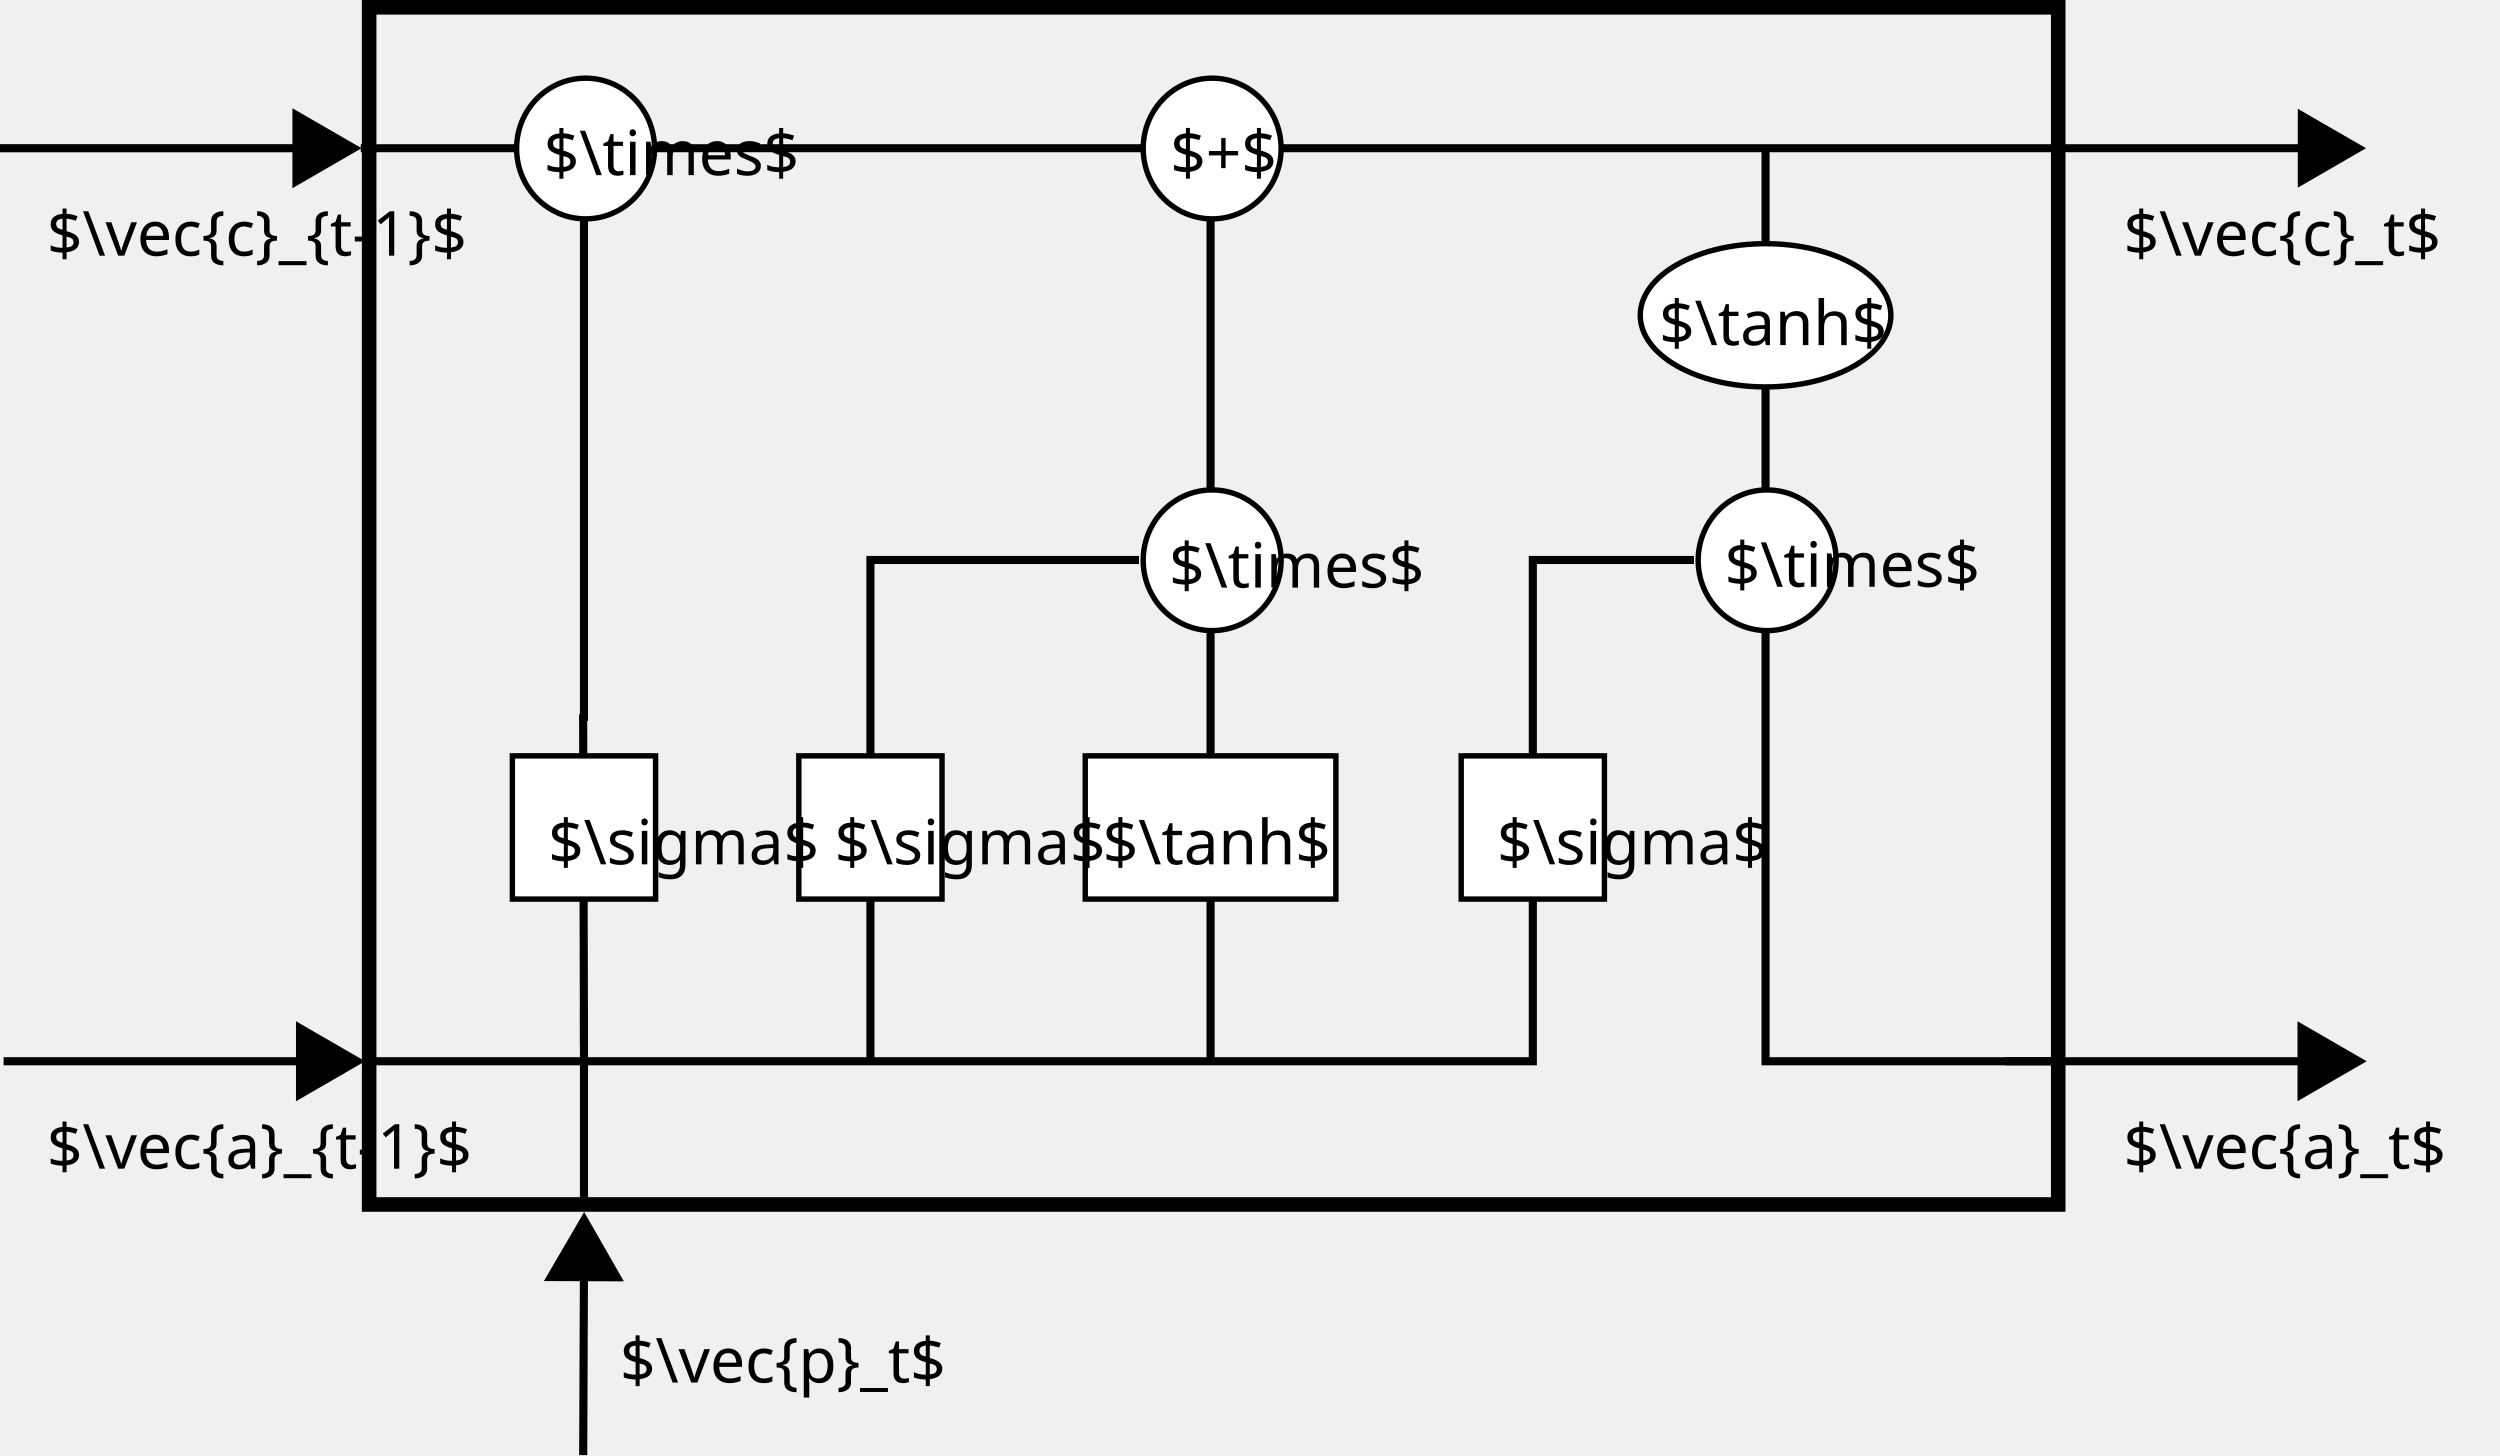
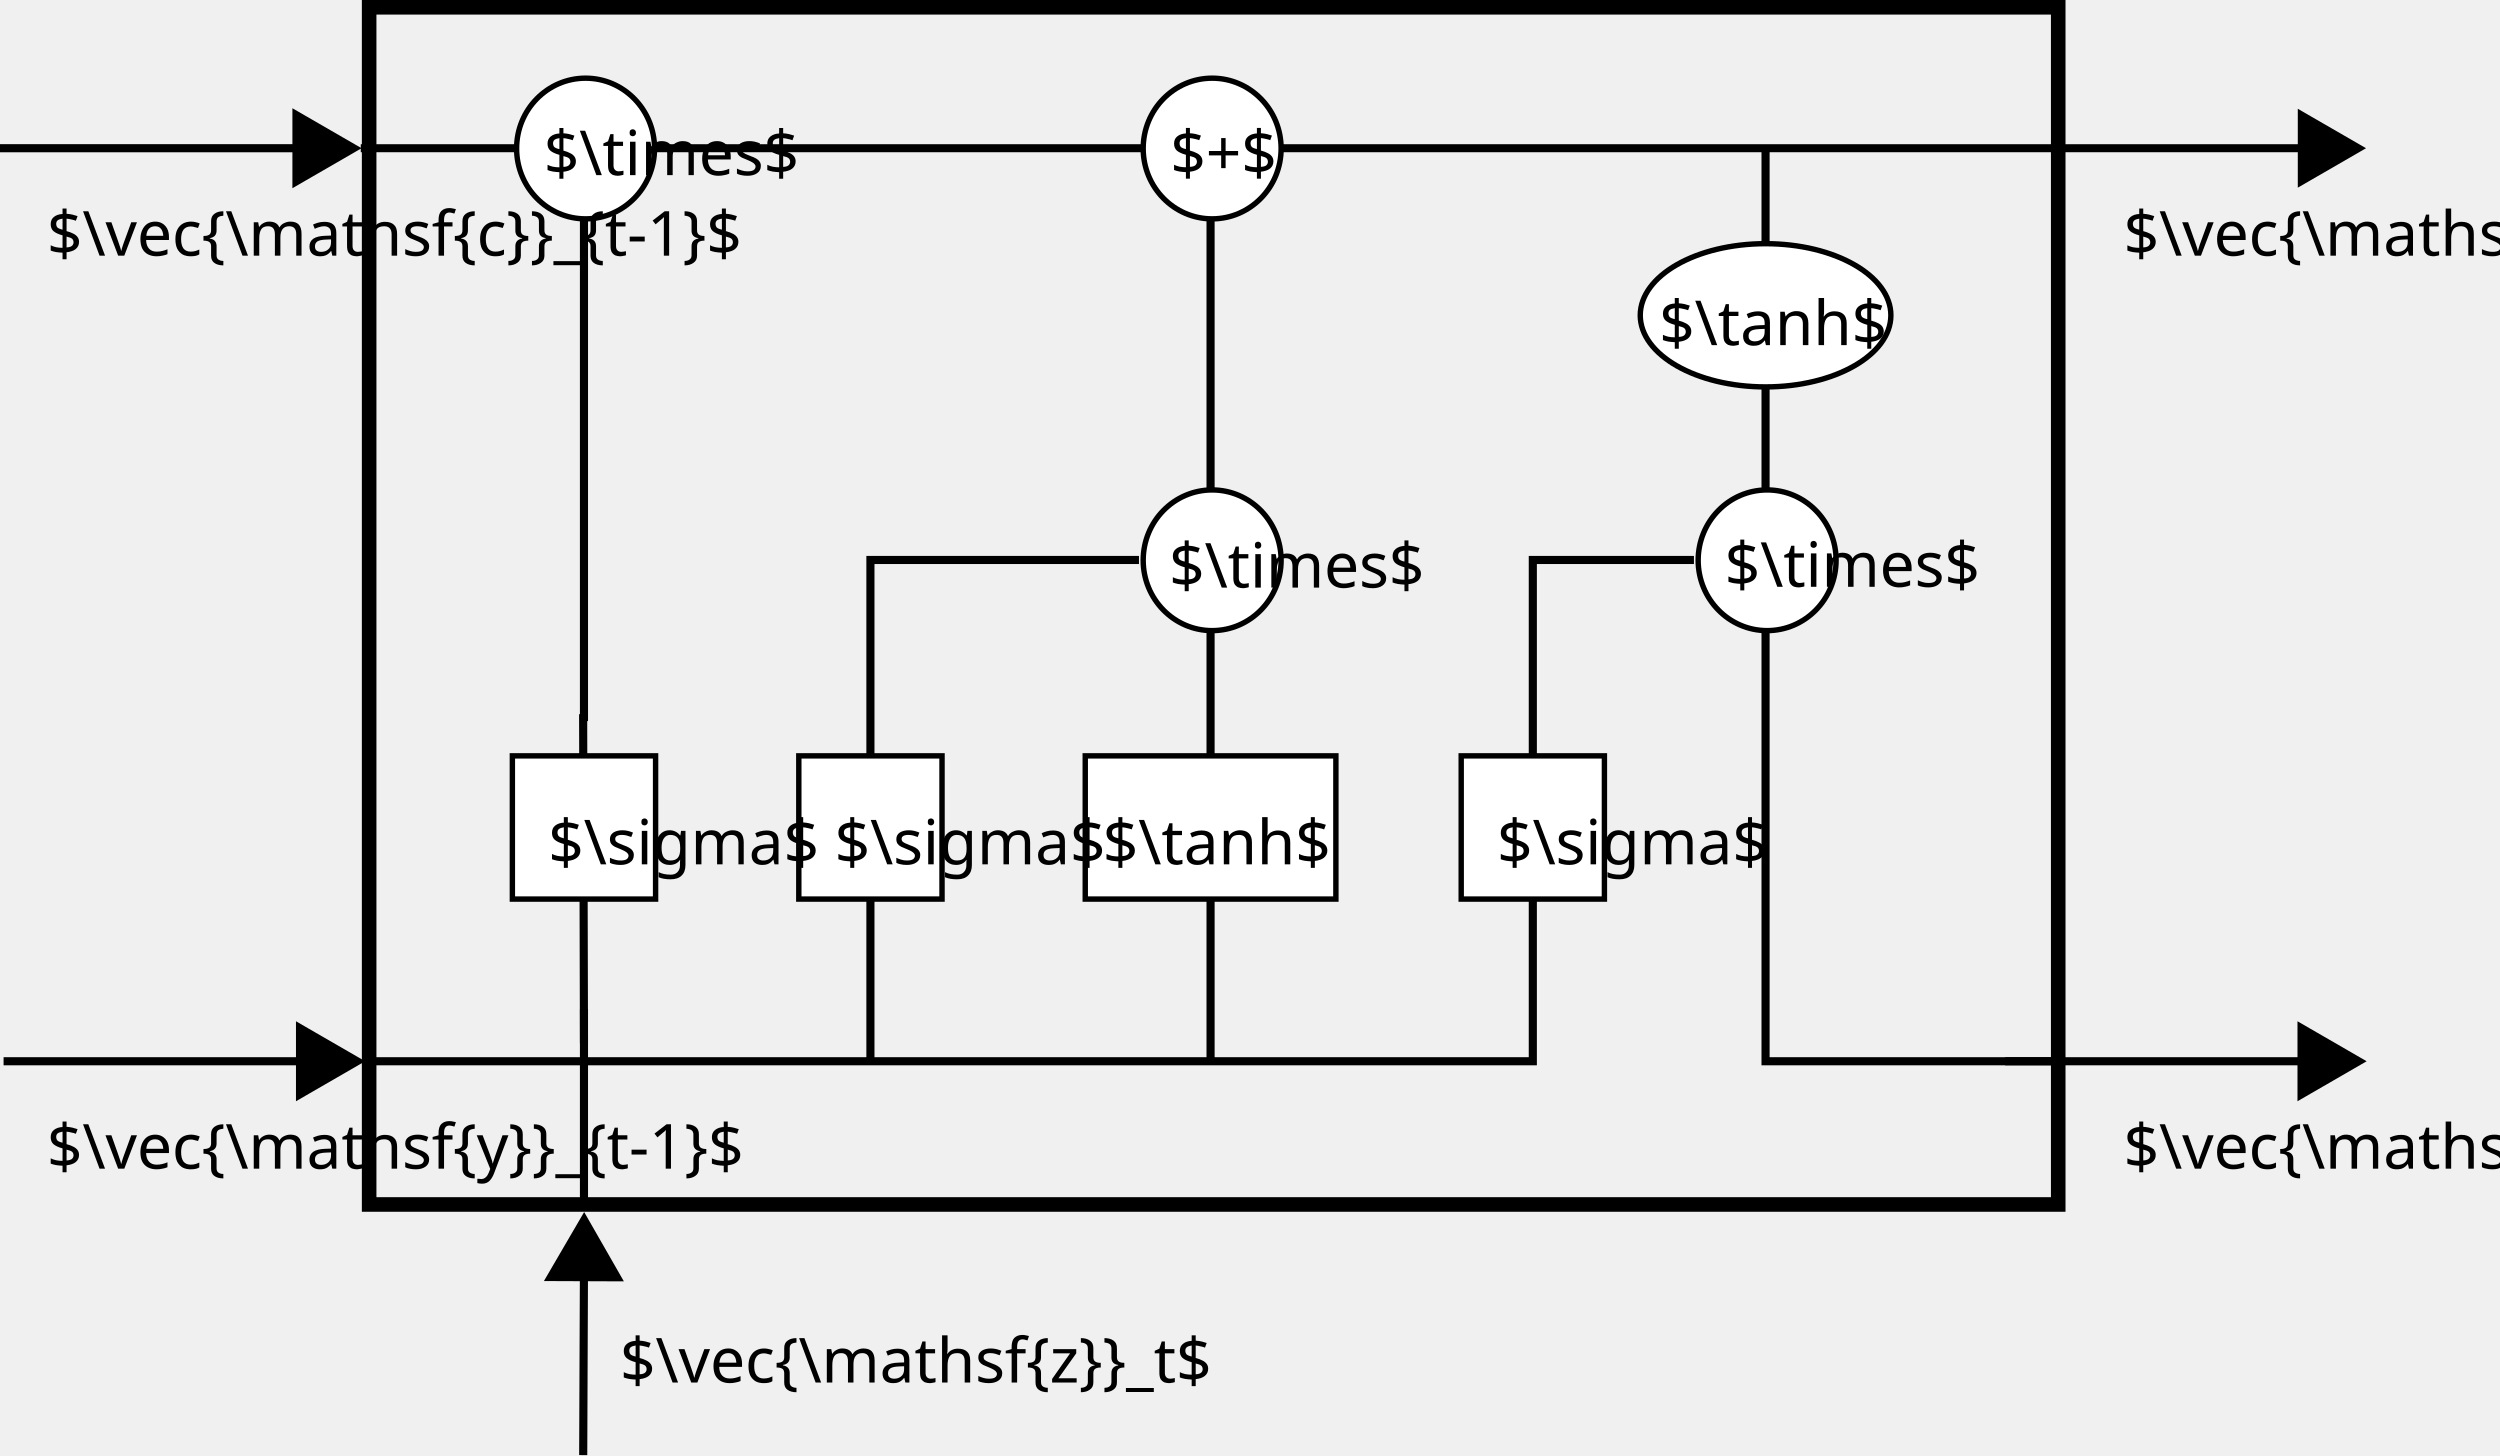
<svg xmlns="http://www.w3.org/2000/svg" width="184.738mm" height="107.527mm" viewBox="0 0 184.738 107.527" version="1.1" id="svg7074">
  <defs id="defs7068">
    <marker orient="auto" refY="0" refX="0" id="marker1224" style="overflow:visible">
      <path id="path1089" d="M 5.77,0 -2.88,5 V -5 Z" style="fill:#000000;fill-opacity:1;fill-rule:evenodd;stroke:#000000;stroke-width:1pt;stroke-opacity:1" transform="scale(0.8)" />
    </marker>
    <marker orient="auto" refY="0" refX="0" id="Arrow1Lend" style="overflow:visible">
      <path id="path950" d="M 0,0 5,-5 -12.5,0 5,5 Z" style="fill:#000000;fill-opacity:1;fill-rule:evenodd;stroke:#000000;stroke-width:1pt;stroke-opacity:1" transform="matrix(-0.8,0,0,-0.8,-10,0)" />
    </marker>
    <marker orient="auto" refY="0" refX="0" id="TriangleOutL" style="overflow:visible">
      <path id="path970" d="M 5.77,0 -2.88,5 V -5 Z" style="fill:#000000;fill-opacity:1;fill-rule:evenodd;stroke:#000000;stroke-width:1pt;stroke-opacity:1" transform="scale(0.8)" />
    </marker>
    <marker orient="auto" refY="0" refX="0" id="TriangleOutL-4" style="overflow:visible">
      <path id="path970-7" d="M 5.77,0 -2.88,5 V -5 Z" style="fill:#000000;fill-opacity:1;fill-rule:evenodd;stroke:#000000;stroke-width:1pt;stroke-opacity:1" transform="scale(0.8)" />
    </marker>
    <marker orient="auto" refY="0" refX="0" id="TriangleOutL-4-5" style="overflow:visible">
      <path id="path970-7-4" d="M 5.77,0 -2.88,5 V -5 Z" style="fill:#000000;fill-opacity:1;fill-rule:evenodd;stroke:#000000;stroke-width:1pt;stroke-opacity:1" transform="scale(0.8)" />
    </marker>
    <marker orient="auto" refY="0" refX="0" id="TriangleOutL-1" style="overflow:visible">
      <path id="path970-2" d="M 5.77,0 -2.88,5 V -5 Z" style="fill:#000000;fill-opacity:1;fill-rule:evenodd;stroke:#000000;stroke-width:1pt;stroke-opacity:1" transform="scale(0.8)" />
    </marker>
    <marker orient="auto" refY="0" refX="0" id="TriangleOutL-6" style="overflow:visible">
      <path id="path970-6" d="M 5.77,0 -2.88,5 V -5 Z" style="fill:#000000;fill-opacity:1;fill-rule:evenodd;stroke:#000000;stroke-width:1pt;stroke-opacity:1" transform="scale(0.8)" />
    </marker>
  </defs>
  <g id="layer1" transform="translate(-16.37839,-112.7453)">
    <rect style="fill:none;fill-opacity:1;stroke:#000000;stroke-width:1.077;stroke-miterlimit:4;stroke-dasharray:none;stroke-dashoffset:0;stroke-opacity:1" id="rect7076" width="124.815" height="88.466" x="43.656" y="113.284" />
    <path style="fill:none;stroke:#000000;stroke-width:0.6;stroke-linecap:butt;stroke-linejoin:miter;stroke-miterlimit:4;stroke-dasharray:none;stroke-opacity:1;marker-end:url(#TriangleOutL)" d="M 16.643,191.167 H 39.952" id="path7086" />
    <path style="fill:none;stroke:#000000;stroke-width:0.6;stroke-linecap:butt;stroke-linejoin:miter;stroke-miterlimit:4;stroke-dasharray:none;stroke-opacity:1;marker-end:url(#TriangleOutL-4)" d="M 16.378,123.698 H 39.688" id="path7086-7" />
    <path style="fill:none;stroke:#000000;stroke-width:0.592;stroke-linecap:butt;stroke-linejoin:miter;stroke-miterlimit:4;stroke-dasharray:none;stroke-opacity:1;marker-end:url(#TriangleOutL-4-5)" d="M 43.038,123.698 H 187.854" id="path7086-7-8" />
    <path style="fill:none;stroke:#000000;stroke-width:0.6;stroke-linecap:butt;stroke-linejoin:miter;stroke-miterlimit:4;stroke-dasharray:none;stroke-opacity:1;marker-end:url(#TriangleOutL-1)" d="m 59.475,220.271 0.019,-4.85 0.021,-5.352 0.017,-4.351" id="path7086-8" />
    <path style="fill:none;stroke:#000000;stroke-width:0.6;stroke-linecap:butt;stroke-linejoin:miter;stroke-miterlimit:4;stroke-dasharray:none;stroke-opacity:1" d="M 59.531,201.75 V 187.317" id="path3718" />
    <path style="fill:none;stroke:#000000;stroke-width:0.6;stroke-linecap:butt;stroke-linejoin:miter;stroke-miterlimit:4;stroke-dasharray:none;stroke-opacity:1" d="M 59.531,189.844 59.47,165.522" id="path3720" />
    <path style="fill:none;stroke:#000000;stroke-width:0.6;stroke-linecap:butt;stroke-linejoin:miter;stroke-miterlimit:4;stroke-dasharray:none;stroke-opacity:1" d="M 43.656,191.167 H 129.646 V 179.26" id="path36158" />
    <path style="fill:none;stroke:#000000;stroke-width:0.6;stroke-linecap:butt;stroke-linejoin:miter;stroke-miterlimit:4;stroke-dasharray:none;stroke-opacity:1" d="M 105.833,191.167 V 179.26" id="path36160" />
    <path style="fill:none;stroke:#000000;stroke-width:0.6;stroke-linecap:butt;stroke-linejoin:miter;stroke-miterlimit:4;stroke-dasharray:none;stroke-opacity:1" d="M 80.698,191.167 V 179.26" id="path36162" />
    <path style="fill:none;stroke:#000000;stroke-width:0.6;stroke-linecap:butt;stroke-linejoin:miter;stroke-miterlimit:4;stroke-dasharray:none;stroke-opacity:1;marker-end:url(#TriangleOutL-6)" d="m 164.545,191.167 h 23.309" id="path7086-4" />
  </g>
  <g id="layer2" transform="translate(-16.37839,-112.7453)">
    <path style="fill:none;stroke:#000000;stroke-width:0.6;stroke-linecap:butt;stroke-linejoin:miter;stroke-miterlimit:4;stroke-dasharray:none;stroke-opacity:1" d="M 59.531,166.031 V 128.99" id="path945" />
    <rect style="opacity:1;fill:#ffffff;fill-opacity:1;stroke:#000000;stroke-width:0.4;stroke-miterlimit:4;stroke-dasharray:none;stroke-dashoffset:0;stroke-opacity:1" id="rect854" width="10.583" height="10.583" x="54.24" y="168.6" />
    <rect style="fill:#ffffff;fill-opacity:1;stroke:#000000;stroke-width:0.4;stroke-miterlimit:4;stroke-dasharray:none;stroke-dashoffset:0;stroke-opacity:1" id="rect854-2" width="18.521" height="10.583" x="96.573" y="168.6" />
    <text xml:space="preserve" style="font-style:normal;font-weight:normal;font-size:10.583px;line-height:1.25;font-family:sans-serif;letter-spacing:0px;word-spacing:0px;fill:#000000;fill-opacity:1;stroke:none;stroke-width:0.265" x="91.406" y="142.518" id="text3900">
      <tspan id="tspan3898" x="91.406" y="151.882" style="stroke-width:0.265" />
    </text>
    <text xml:space="preserve" style="font-style:normal;font-weight:normal;font-size:8.819px;line-height:2;font-family:sans-serif;letter-spacing:0px;word-spacing:0px;fill:#000000;fill-opacity:1;stroke:none;stroke-width:0.265" x="57.074" y="121.997" id="text9758">
      <tspan id="tspan9756" x="57.074" y="133.107" style="font-size:8.819px;line-height:2;stroke-width:0.265" />
    </text>
    <rect style="opacity:1;fill:#ffffff;fill-opacity:1;stroke:#000000;stroke-width:0.4;stroke-miterlimit:4;stroke-dasharray:none;stroke-dashoffset:0;stroke-opacity:1" id="rect854-0" width="10.583" height="10.583" x="124.354" y="168.6" />
    <rect style="opacity:1;fill:#ffffff;fill-opacity:1;stroke:#000000;stroke-width:0.4;stroke-miterlimit:4;stroke-dasharray:none;stroke-dashoffset:0;stroke-opacity:1" id="rect854-6" width="10.583" height="10.583" x="75.406" y="168.6" />
    <ellipse style="opacity:1;fill:#ffffff;fill-opacity:1;stroke:#000000;stroke-width:0.4;stroke-miterlimit:4;stroke-dasharray:none;stroke-dashoffset:0;stroke-opacity:1" id="path5874-4" cx="105.951" cy="123.72" rx="5.096" ry="5.198" />
    <ellipse style="opacity:1;fill:#ffffff;fill-opacity:1;stroke:#000000;stroke-width:0.4;stroke-miterlimit:4;stroke-dasharray:none;stroke-dashoffset:0;stroke-opacity:1" id="path5874" cx="59.649" cy="123.72" rx="5.096" ry="5.198" />
    <path style="fill:none;stroke:#000000;stroke-width:0.6;stroke-linecap:butt;stroke-linejoin:miter;stroke-miterlimit:4;stroke-dasharray:none;stroke-opacity:1" d="m 105.833,168.677 v -9.26 -30.427" id="path35984" />
    <ellipse style="opacity:1;fill:#ffffff;fill-opacity:1;stroke:#000000;stroke-width:0.4;stroke-miterlimit:4;stroke-dasharray:none;stroke-dashoffset:0;stroke-opacity:1" id="path5874-40" cx="105.951" cy="154.147" rx="5.096" ry="5.198" />
    <path style="fill:none;stroke:#000000;stroke-width:0.6;stroke-linecap:butt;stroke-linejoin:miter;stroke-miterlimit:4;stroke-dasharray:none;stroke-opacity:1" d="m 146.844,123.698 v 67.469 h 21.167" id="path35990" />
    <ellipse style="opacity:1;fill:#ffffff;fill-opacity:1;stroke:#000000;stroke-width:0.4;stroke-linecap:round;stroke-linejoin:round;stroke-miterlimit:4;stroke-dasharray:none;stroke-dashoffset:0;stroke-opacity:1;paint-order:normal" id="path45587" cx="146.845" cy="136.044" rx="9.26" ry="5.292" />
    <ellipse style="opacity:1;fill:#ffffff;fill-opacity:1;stroke:#000000;stroke-width:0.4;stroke-miterlimit:4;stroke-dasharray:none;stroke-dashoffset:0;stroke-opacity:1" id="path5874-9" cx="146.961" cy="154.147" rx="5.096" ry="5.198" />
    <path style="fill:none;stroke:#000000;stroke-width:0.6;stroke-linecap:butt;stroke-linejoin:miter;stroke-miterlimit:4;stroke-dasharray:none;stroke-opacity:1" d="M 80.698,168.677 V 154.125 H 100.542" id="path35982" />
    <path style="fill:none;stroke:#000000;stroke-width:0.6;stroke-linecap:butt;stroke-linejoin:miter;stroke-miterlimit:4;stroke-dasharray:none;stroke-opacity:1" d="m 129.646,168.677 v -14.552 h 11.906" id="path35986" />
    <text xml:space="preserve" style="font-style:normal;font-weight:normal;font-size:10.583px;line-height:1.25;font-family:sans-serif;letter-spacing:0px;word-spacing:0px;fill:#000000;fill-opacity:1;stroke:none;stroke-width:0.265" x="19.844" y="196.458" id="text103236">
      <tspan id="tspan103234" x="19.844" y="205.822" style="stroke-width:0.265" />
    </text>
    <text xml:space="preserve" style="font-style:normal;font-weight:normal;font-size:10.583px;line-height:1.25;font-family:sans-serif;letter-spacing:0px;word-spacing:0px;fill:#000000;fill-opacity:1;stroke:none;stroke-width:0.265" x="19.844" y="131.635" id="text103244">
-       <tspan id="tspan103242" x="19.844" y="131.635" style="font-size:4.586px;stroke-width:0.265">$\vec{c}_{t-1}$</tspan>
+       <tspan id="tspan103242" x="19.844" y="131.635" style="font-size:4.586px;stroke-width:0.265">$\vec{\mathsf{c}}_{t-1}$</tspan>
    </text>
    <text xml:space="preserve" style="font-style:normal;font-weight:normal;font-size:10.583px;line-height:1.25;font-family:sans-serif;letter-spacing:0px;word-spacing:0px;fill:#000000;fill-opacity:1;stroke:none;stroke-width:0.265" x="19.844" y="199.104" id="text103248">
-       <tspan id="tspan103246" x="19.844" y="199.104" style="font-size:4.586px;stroke-width:0.265">$\vec{a}_{t-1}$</tspan>
+       <tspan id="tspan103246" x="19.844" y="199.104" style="font-size:4.586px;stroke-width:0.265">$\vec{\mathsf{y}}_{t-1}$</tspan>
    </text>
    <text xml:space="preserve" style="font-style:normal;font-weight:normal;font-size:10.583px;line-height:1.25;font-family:sans-serif;letter-spacing:0px;word-spacing:0px;fill:#000000;fill-opacity:1;stroke:none;stroke-width:0.265" x="173.302" y="199.104" id="text103252">
-       <tspan id="tspan103250" x="173.302" y="199.104" style="font-size:4.586px;stroke-width:0.265">$\vec{a}_t$</tspan>
+       <tspan id="tspan103250" x="173.302" y="199.104" style="font-size:4.586px;stroke-width:0.265">$\vec{\mathsf{y}}_t$</tspan>
    </text>
    <text xml:space="preserve" style="font-style:normal;font-weight:normal;font-size:10.583px;line-height:1.25;font-family:sans-serif;letter-spacing:0px;word-spacing:0px;fill:#000000;fill-opacity:1;stroke:none;stroke-width:0.265" x="173.302" y="131.635" id="text103256">
-       <tspan id="tspan103254" x="173.302" y="131.635" style="font-size:4.586px;stroke-width:0.265">$\vec{c}_t$</tspan>
+       <tspan id="tspan103254" x="173.302" y="131.635" style="font-size:4.586px;stroke-width:0.265">$\vec{\mathsf{c}}_t$</tspan>
    </text>
    <text xml:space="preserve" style="font-style:normal;font-weight:normal;font-size:10.583px;line-height:1.25;font-family:sans-serif;letter-spacing:0px;word-spacing:0px;fill:#000000;fill-opacity:1;stroke:none;stroke-width:0.265" x="138.98" y="138.25" id="text103260">
      <tspan id="tspan103258" x="138.98" y="138.25" style="font-size:4.586px;stroke-width:0.265">$\tanh$</tspan>
    </text>
    <text xml:space="preserve" style="font-style:normal;font-weight:normal;font-size:10.583px;line-height:1.25;font-family:sans-serif;letter-spacing:0px;word-spacing:0px;fill:#000000;fill-opacity:1;stroke:none;stroke-width:0.265" x="97.862" y="176.615" id="text103264">
      <tspan id="tspan103262" x="97.862" y="176.615" style="font-size:4.586px;stroke-width:0.265">$\tanh$</tspan>
    </text>
    <text xml:space="preserve" style="font-style:normal;font-weight:normal;font-size:10.583px;line-height:1.25;font-family:sans-serif;letter-spacing:0px;word-spacing:0px;fill:#000000;fill-opacity:1;stroke:none;stroke-width:0.265" x="78.052" y="176.615" id="text103268">
      <tspan id="tspan103266" x="78.052" y="176.615" style="font-size:4.586px;stroke-width:0.265">$\sigma$</tspan>
    </text>
    <text xml:space="preserve" style="font-style:normal;font-weight:normal;font-size:10.583px;line-height:1.25;font-family:sans-serif;letter-spacing:0px;word-spacing:0px;fill:#000000;fill-opacity:1;stroke:none;stroke-width:0.265" x="56.885" y="176.615" id="text103272">
      <tspan id="tspan103270" x="56.885" y="176.615" style="font-size:4.586px;stroke-width:0.265">$\sigma$</tspan>
    </text>
    <text xml:space="preserve" style="font-style:normal;font-weight:normal;font-size:10.583px;line-height:1.25;font-family:sans-serif;letter-spacing:0px;word-spacing:0px;fill:#000000;fill-opacity:1;stroke:none;stroke-width:0.265" x="127" y="176.615" id="text103276">
      <tspan id="tspan103274" x="127" y="176.615" style="font-size:4.586px;stroke-width:0.265">$\sigma$</tspan>
    </text>
    <text xml:space="preserve" style="font-style:normal;font-weight:normal;font-size:10.583px;line-height:1.25;font-family:sans-serif;letter-spacing:0px;word-spacing:0px;fill:#000000;fill-opacity:1;stroke:none;stroke-width:0.265" x="143.821" y="156.105" id="text103280">
      <tspan id="tspan103278" x="143.821" y="156.105" style="font-size:4.586px;stroke-width:0.265">$\times$</tspan>
    </text>
    <text xml:space="preserve" style="font-style:normal;font-weight:normal;font-size:4.586px;line-height:1.25;font-family:sans-serif;letter-spacing:0px;word-spacing:0px;fill:#000000;fill-opacity:1;stroke:none;stroke-width:0.265" x="102.767" y="156.163" id="text103284">
      <tspan id="tspan103282" x="102.767" y="156.163" style="font-size:4.586px;stroke-width:0.265">$\times$</tspan>
    </text>
    <text xml:space="preserve" style="font-style:normal;font-weight:normal;font-size:10.583px;line-height:1.25;font-family:sans-serif;letter-spacing:0px;word-spacing:0px;fill:#000000;fill-opacity:1;stroke:none;stroke-width:0.265" x="56.558" y="125.686" id="text103294">
      <tspan id="tspan103292" x="56.558" y="125.686" style="font-size:4.586px;stroke-width:0.265">$\times$</tspan>
    </text>
    <text xml:space="preserve" style="font-style:normal;font-weight:normal;font-size:10.583px;line-height:1.25;font-family:sans-serif;letter-spacing:0px;word-spacing:0px;fill:#000000;fill-opacity:1;stroke:none;stroke-width:0.265" x="74.083" y="126.344" id="text103317">
      <tspan id="tspan103315" x="74.083" y="135.708" style="stroke-width:0.265" />
    </text>
    <text xml:space="preserve" style="font-style:normal;font-weight:normal;font-size:10.583px;line-height:1.25;font-family:sans-serif;letter-spacing:0px;word-spacing:0px;fill:#000000;fill-opacity:1;stroke:none;stroke-width:0.265" x="102.857" y="125.682" id="text103321">
      <tspan id="tspan103319" x="102.857" y="125.682" style="font-size:4.586px;stroke-width:0.265">$+$</tspan>
    </text>
    <text xml:space="preserve" style="font-style:normal;font-weight:normal;font-size:10.583px;line-height:1.25;font-family:sans-serif;letter-spacing:0px;word-spacing:0px;fill:#000000;fill-opacity:1;stroke:none;stroke-width:0.265" x="62.19" y="214.906" id="text103325">
-       <tspan id="tspan103323" x="62.19" y="214.906" style="stroke-width:0.265;font-size:4.586px">$\vec{p}_t$</tspan>
+       <tspan id="tspan103323" x="62.19" y="214.906" style="font-size:4.586px;stroke-width:0.265">$\vec{\mathsf{z}}_t$</tspan>
    </text>
    <text xml:space="preserve" style="font-style:normal;font-weight:normal;font-size:10.583px;line-height:1.25;font-family:sans-serif;letter-spacing:0px;word-spacing:0px;fill:#000000;fill-opacity:1;stroke:none;stroke-width:0.265" x="191.823" y="199.104" id="text109637">
      <tspan id="tspan109635" x="191.823" y="208.468" style="stroke-width:0.265" />
    </text>
  </g>
  <g id="layer3" transform="translate(-16.37839,-112.7453)" />
</svg>
